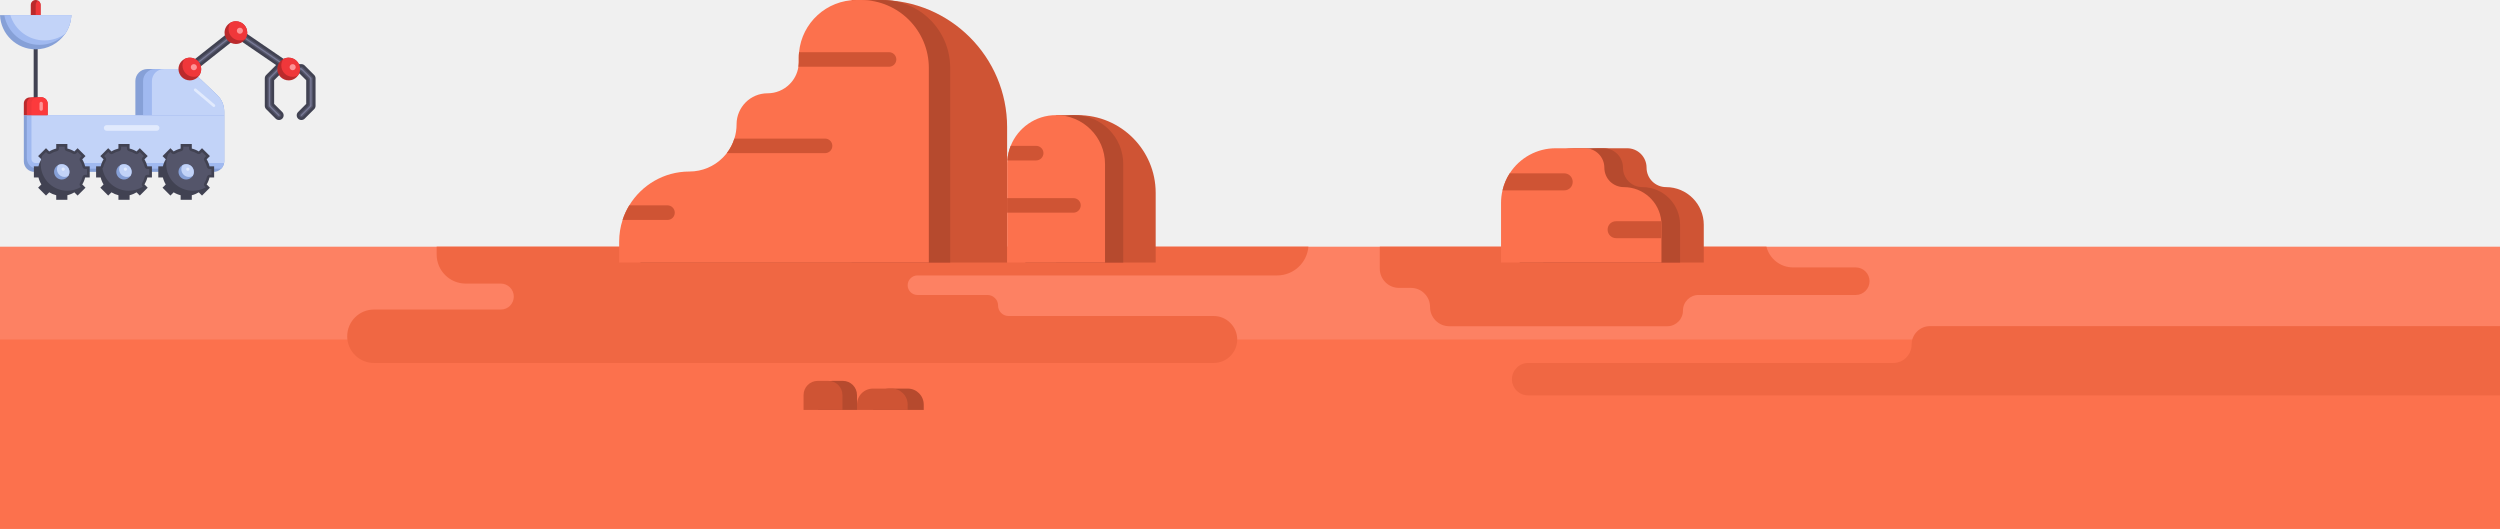
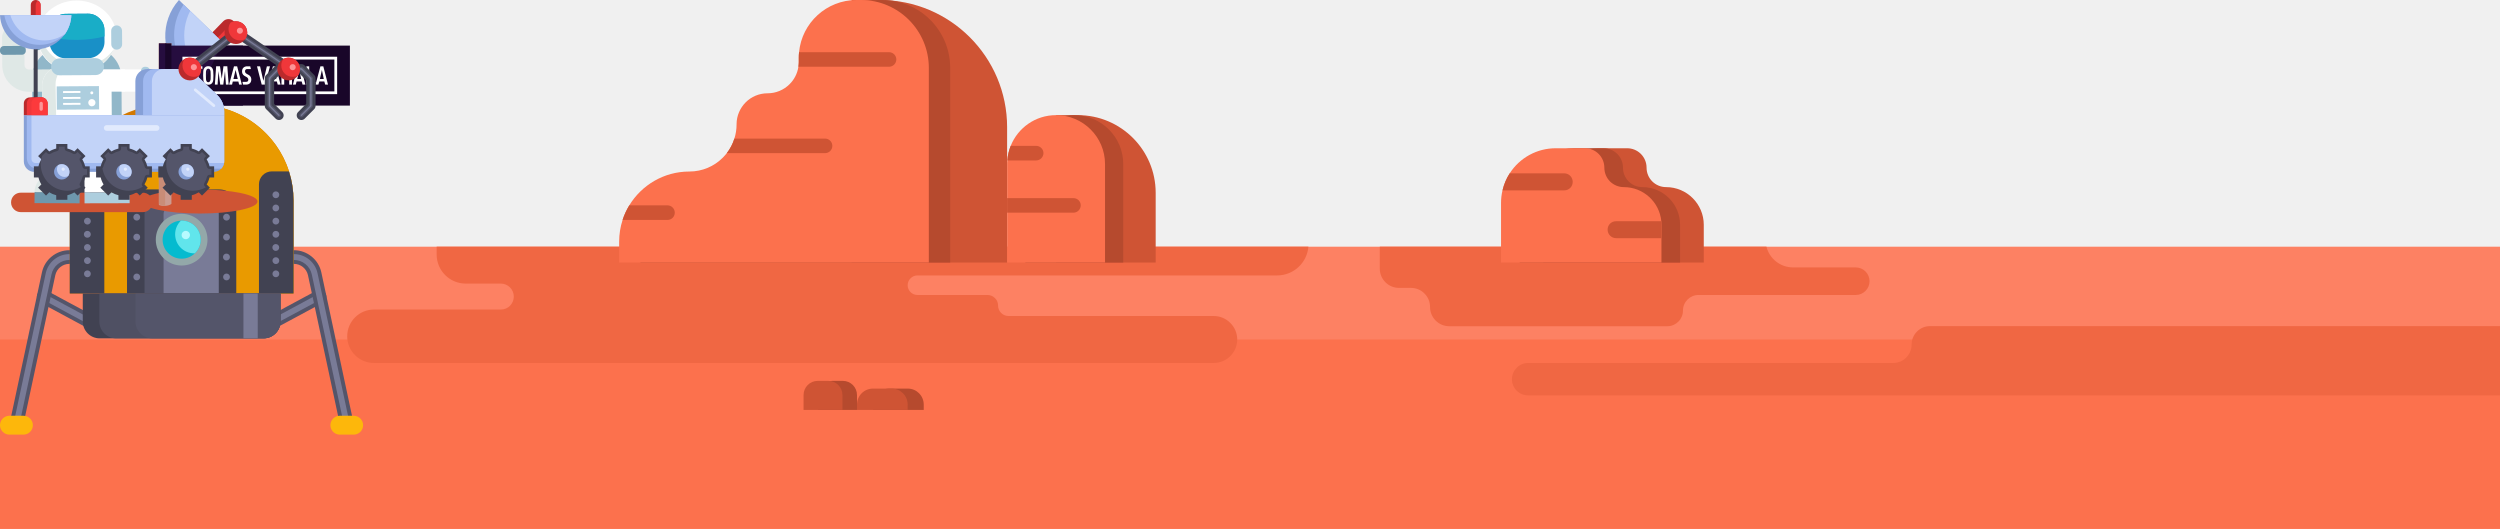
<svg xmlns="http://www.w3.org/2000/svg" width="1920" height="406.181">
  <g class="neco">
    <path fill="#FD8163" d="M0 189.461h1920v216.72H0z" />
    <path fill="#FC714D" d="M0 260.733h1920V406.18H0z" />
    <path fill="#B64A2E" d="M697.206 298.437h-14.398c-6.724 0-12.291 5.481-12.291 12.291v4.076h38.91v-4.076c0-6.81-5.482-12.291-12.221-12.291zM647.297 292.505h-8.093c-6.008 0-10.875 4.868-10.875 10.875v11.424h29.843V303.38c0-6.007-4.866-10.875-10.875-10.875z" />
    <path fill="#CF5434" d="M684.792 298.437h-14.328a12.265 12.265 0 0 0-12.292 12.291v4.076h38.911v-4.076c0-6.81-5.482-12.291-12.291-12.291zM636.105 292.505h-8.092c-6.008 0-10.876 4.868-10.876 10.875v11.424h29.844V303.38c0-6.007-4.869-10.875-10.876-10.875z" />
    <g fill="#F06743">
      <path d="M1004.857 189.461c-1.049 12.36-11.396 22.074-24.022 22.074H704.543c-2.038 0-3.86.846-5.244 2.217-1.372 1.37-2.216 3.192-2.216 5.328 0 4.094 3.369 7.463 7.46 7.463h53.907c2.16 0 4.188.897 5.636 2.347 1.547 1.449 2.434 3.476 2.434 5.731a8.01 8.01 0 0 0 8.063 8.064H932.05c5.036 0 9.573 2.012 12.806 5.328 3.317 3.232 5.33 7.771 5.33 12.72 0 9.984-8.15 18.035-18.136 18.035H287.185a20.48 20.48 0 0 1-14.52-6.011c-3.719-3.717-6.011-8.857-6.011-14.464 0-11.369 9.178-20.56 20.53-20.56h97.441c2.78 0 5.295-1.114 7.073-2.898 1.771-1.855 2.898-4.279 2.898-7.073 0-5.487-4.473-9.972-9.972-9.972h-26.973c-12.319 0-22.305-10-22.305-22.304v-6.026h669.511zM1920 250.464h-437.782c-7.789 0-14.115 6.406-14.115 14.197 0 7.789-6.324 14.112-14.198 14.112h-280.333c-6.867 0-12.4 5.616-12.4 12.483a12.372 12.372 0 0 0 12.4 12.396H1920v-53.188zM1435.808 215.969a10.43 10.43 0 0 1-3.113 7.461c-1.946 1.945-4.576 3.113-7.474 3.113h-120.712c-6.603 0-11.998 5.311-11.998 11.998 0 3.258-1.293 6.308-3.487 8.438-2.204 2.203-5.168 3.57-8.51 3.57h-167.479c-8.176 0-14.763-6.67-14.763-14.761 0-4.052-1.583-7.742-4.31-10.386-2.628-2.715-6.32-4.295-10.371-4.295h-9.153c-8.103 0-14.763-6.588-14.763-14.765V189.46h296.957c2.295 9.126 10.562 15.919 20.441 15.919h48.147c5.81.001 10.588 4.695 10.588 10.59z" />
    </g>
    <g>
      <path fill="#CF5434" d="M773.464 201.649H654.108V.005h21.688c53.91 0 97.667 43.755 97.667 97.713v103.931zM887.563 201.649h-76.464V88.428h16.744c32.946 0 59.72 26.724 59.72 59.713v53.508z" />
      <path fill="#B64A2E" d="M729.754 52.191v149.458H491.909v-15.944c0-5.832.913-11.475 2.649-16.805 1.313-3.887 3.043-7.717 5.133-11.19 9.462-15.54 26.6-25.978 46.21-25.978 10.011 0 19.011-4.035 25.576-10.603 1.114-1.107 2.176-2.281 3.099-3.519 2.578-3.32 4.577-7.113 5.922-11.191a38.502 38.502 0 0 0 1.594-10.899v-.307c.137-6.497 2.78-12.349 7.035-16.573 4.305-4.351 10.293-6.991 16.881-6.991a23.806 23.806 0 0 0 16.884-7.005c3.513-3.546 5.984-8.175 6.692-13.382.203-1.154.27-2.321.27-3.5v-3.316c0-1.503.13-2.954.229-4.375C632.312 17.593 651.246 0 674.343 0h3.273c28.828 0 52.138 23.35 52.138 52.191zM862.657 126.008v75.642h-75.193v-75.642a48 48 0 0 1 .081-2.785c.279-3.934 1.249-7.676 2.589-11.207 5.599-13.836 19.098-23.592 34.877-23.592 20.804-.001 37.646 16.844 37.646 37.584z" />
      <path fill="#FC714D" d="M713.347 52.191v149.458H475.506v-15.944c0-5.832.913-11.475 2.643-16.805 1.232-3.887 3.044-7.717 5.14-11.19 9.462-15.54 26.6-25.978 46.124-25.978 10.011 0 19.098-4.035 25.659-10.603 1.117-1.107 2.093-2.281 3.102-3.519a35.218 35.218 0 0 0 5.836-11.191c1.103-3.437 1.679-7.114 1.679-10.899v-.307c.052-6.497 2.778-12.349 6.95-16.573 4.306-4.351 10.293-6.991 16.881-6.991a23.812 23.812 0 0 0 16.884-7.005c3.597-3.546 5.985-8.175 6.779-13.382.118-1.154.269-2.321.269-3.5v-3.316c0-1.503.051-2.954.229-4.375C615.822 17.593 634.764 0 657.854 0h3.356c28.742 0 52.137 23.35 52.137 52.191z" />
      <path fill="#CF5434" d="M688.387 45.667c0 1.556-.702 2.965-1.666 3.973-1.049 1.005-2.456 1.623-3.972 1.623h-69.567c.118-1.154.269-2.321.269-3.5v-3.316c0-1.503.051-2.954.229-4.375h69.07c3.112 0 5.637 2.523 5.637 5.595zM518.233 163.349a5.555 5.555 0 0 1-1.666 3.973c-.964.962-2.372 1.579-3.889 1.579h-34.53c1.232-3.887 3.044-7.717 5.14-11.19h29.391c3.03-.001 5.554 2.521 5.554 5.638zM639.24 112.016c0 1.558-.615 2.967-1.664 3.966-.965 1.013-2.387 1.63-3.975 1.63h-75.429a35.218 35.218 0 0 0 5.836-11.191h69.593c3.103-.001 5.639 2.494 5.639 5.595z" />
      <path fill="#FC714D" d="M848.66 126.008v75.642h-75.193v-75.642c0-.936.025-1.847.166-2.785a36.808 36.808 0 0 1 2.587-11.207c5.515-13.836 19.014-23.592 34.796-23.592 20.8-.001 37.644 16.844 37.644 37.584z" />
      <path fill="#CF5434" d="M801.384 117.611c0 1.547-.702 2.954-1.667 3.974-1.048.989-2.457 1.638-3.972 1.638h-22.112a36.808 36.808 0 0 1 2.587-11.207h19.525c3.114 0 5.639 2.531 5.639 5.595zM830.008 157.71a5.606 5.606 0 0 1-1.666 3.973 5.603 5.603 0 0 1-3.973 1.666h-50.902v-11.195h50.902c3.115-.001 5.639 2.442 5.639 5.556z" />
    </g>
    <g>
      <path fill="#CF5434" d="M1264.562 128.777a14.896 14.896 0 0 0-14.926-14.922h-22.384c-23.197 0-42.032 18.815-42.032 42.031v45.763h123.277v-29.018c0-15.912-12.935-28.924-28.933-28.924-8.265.001-15.002-6.665-15.002-14.93z" />
      <path fill="#B64A2E" d="M1246.449 128.777a14.892 14.892 0 0 0-14.923-14.922h-22.382c-23.198 0-42.031 18.815-42.031 42.031v45.763h123.19v-29.018c0-15.912-12.936-28.924-28.925-28.924a14.9 14.9 0 0 1-14.929-14.93z" />
      <path fill="#FC714D" d="M1275.989 172.632v29.018h-123.19v-45.763c0-3.356.359-6.563 1.127-9.678 1.114-4.755 2.962-9.137 5.528-13.083a41.966 41.966 0 0 1 35.362-19.271h22.397a14.888 14.888 0 0 1 14.922 14.922 15.09 15.09 0 0 0 4.346 10.574c2.753 2.666 6.483 4.356 10.575 4.356 15.071 0 27.418 11.452 28.839 26.189.067.9.094 1.811.094 2.736z" />
      <path fill="#CF5434" d="M1207.844 139.659c0 1.795-.681 3.448-1.862 4.625-1.17 1.168-2.832 1.925-4.607 1.925h-47.448c1.114-4.755 2.962-9.137 5.528-13.083h41.92c3.558 0 6.469 2.967 6.469 6.533zM1275.989 172.632v10.28h-34.793a6.524 6.524 0 0 1-6.551-6.551c0-1.77.682-3.436 1.861-4.603 1.254-1.18 2.819-1.861 4.689-1.861h34.699c.068.899.095 1.81.095 2.735z" />
    </g>
+   </g>
+   <g class="emiter">
+     <svg class="emiter" width="279" height="334">
+       <path fill="#54556A" d="M69.747 252.625a5.22 5.22 0 0 1-2.481-.627L31.082 232.51a5.244 5.244 0 1 1 4.975-9.234l36.184 19.486a5.247 5.247 0 0 1 2.13 7.105 5.249 5.249 0 0 1-4.624 2.758z" />
+       <path fill="#797B97" d="M69.747 249.629c-.37 0-.729-.09-1.062-.27l-36.179-19.488a2.249 2.249 0 0 1 1.072-4.227c.37 0 .725.09 1.058.27l36.183 19.484c.527.287.912.762 1.084 1.338a2.246 2.246 0 0 1-2.156 2.893z" />
+       <path fill="#54556A" d="M209.249 252.625a5.25 5.25 0 0 1-4.625-2.758 5.247 5.247 0 0 1 2.132-7.105l36.184-19.486a5.239 5.239 0 0 1 7.104 2.129 5.247 5.247 0 0 1-2.13 7.105l-36.184 19.488a5.206 5.206 0 0 1-2.481.627z" />
+       <path fill="#797B97" d="M209.249 249.629c-.83 0-1.593-.453-1.985-1.186a2.254 2.254 0 0 1 .912-3.045l36.184-19.484a2.247 2.247 0 0 1 3.046.915 2.251 2.251 0 0 1-.912 3.043L210.31 249.36a2.21 2.21 0 0 1-1.061.269z" />
+       <path fill="#54556A" d="M12.625 331.051a5.248 5.248 0 0 1-5.136-6.344l24.724-115.541c2.108-9.855 10.951-17.002 21.027-17.002h6.335c2.897 0 5.244 2.346 5.244 5.242s-2.347 5.246-5.244 5.246H53.24c-5.162 0-9.691 3.664-10.771 8.709L17.75 326.902a5.25 5.25 0 0 1-5.125 4.149z" />
+       <path fill="#797B97" d="M12.614 328.053c-.153 0-.307-.016-.459-.051a2.218 2.218 0 0 1-1.42-.977 2.229 2.229 0 0 1-.314-1.693l24.724-115.539c1.816-8.479 9.426-14.633 18.097-14.633h6.335a2.25 2.25 0 0 1 2.247 2.246 2.25 2.25 0 0 1-2.247 2.248h-6.335c-6.567 0-12.327 4.66-13.702 11.08L14.82 326.275a2.26 2.26 0 0 1-2.194 1.777h-.012z" />
+       <path fill="#FDB70B" d="M17.997 333.797H7.244c-4 0-7.244-3.244-7.244-7.242a7.245 7.245 0 0 1 7.244-7.246h10.753a7.244 7.244 0 0 1 0 14.488z" />
+       <path fill="#54556A" d="M266.37 331.051a5.25 5.25 0 0 1-5.125-4.148l-24.72-115.541c-1.08-5.045-5.61-8.709-10.771-8.709h-6.332c-2.896 0-5.247-2.35-5.247-5.246s2.351-5.242 5.247-5.242h6.332c10.076 0 18.919 7.146 21.027 17.002l24.724 115.541a5.249 5.249 0 0 1-5.135 6.343z" />
+       <path fill="#797B97" d="M266.37 328.053a2.25 2.25 0 0 1-2.19-1.777l-24.724-115.541c-1.372-6.42-7.136-11.08-13.702-11.08h-6.332a2.25 2.25 0 0 1-2.25-2.248 2.25 2.25 0 0 1 2.25-2.246h6.332c8.671 0 16.284 6.154 18.097 14.633l24.725 115.539c.123.59.011 1.191-.311 1.693a2.233 2.233 0 0 1-1.895 1.027z" />
+       <path fill="#FDB70B" d="M260.999 333.797h10.753a7.245 7.245 0 0 0 0-14.488h-10.753a7.244 7.244 0 0 0 0 14.488z" />
+       <path fill="#D27800" d="M225.421 153.973v71.424H53.582v-71.424a73.412 73.412 0 0 1 3.461-22.357c9.471-29.625 37.207-51.071 69.967-51.071h24.982c32.756 0 60.498 21.446 69.954 51.071a73.114 73.114 0 0 1 3.475 22.357z" />
+       <path fill="#E99A00" d="M225.421 153.973v71.424H76.807v-71.424a73.384 73.384 0 0 1 3.465-22.357c9.467-29.625 37.207-51.071 69.967-51.071h1.753c1.664 0 3.297.06 4.93.165 30.584 2.026 56.046 22.781 65.023 50.906a73.084 73.084 0 0 1 3.476 22.357z" />
+       <path fill="#414252" d="M110.527 145.477h57.943c7.173 0 12.988 5.814 12.988 12.988V225.4h-83.92v-66.936c.001-7.173 5.813-12.987 12.989-12.987z" />
+       <path fill="#797B97" d="M105.029 210.094a2.621 2.621 0 1 1 .005 5.243 2.621 2.621 0 0 1-.005-5.243zM105.029 194.785a2.621 2.621 0 1 1 0 5.244 2.622 2.622 0 0 1 0-5.244zM105.029 179.479a2.622 2.622 0 1 1 .004 5.244 2.622 2.622 0 0 1-.004-5.244zM105.029 164.169a2.622 2.622 0 1 1 .003 5.245 2.622 2.622 0 0 1-.003-5.245z" />
+       <circle cx="124.19" cy="152.971" r="2.622" fill="#797B97" />
+       <circle cx="107.653" cy="152.971" r="2.624" fill="#797B97" />
+       <circle cx="139.499" cy="152.971" r="2.622" fill="#797B97" />
+       <circle cx="154.806" cy="152.971" r="2.624" fill="#797B97" />
+       <circle cx="170.592" cy="152.971" r="2.622" fill="#797B97" />
+       <path fill="#797B97" d="M173.965 169.414a2.622 2.622 0 1 1 0-5.245 2.625 2.625 0 0 1 2.624 2.624 2.625 2.625 0 0 1-2.624 2.621zM173.965 184.721a2.621 2.621 0 1 1 0-5.242 2.624 2.624 0 0 1 2.624 2.619 2.624 2.624 0 0 1-2.624 2.623zM173.965 200.029a2.623 2.623 0 1 1 0-5.244c1.446 0 2.624 1.172 2.624 2.621s-1.178 2.623-2.624 2.623zM173.965 215.336a2.62 2.62 0 1 1 0-5.242 2.624 2.624 0 0 1 2.624 2.623 2.623 2.623 0 0 1-2.624 2.619z" />
+       <path fill="#54556A" d="M167.966 164.21v61.187h-56.945V164.21a4.815 4.815 0 0 1 4.811-4.81h47.34c2.649 0 4.794 2.157 4.794 4.81z" />
+       <path fill="#797B97" d="M167.966 164.21v61.187h-42.335V164.21a4.814 4.814 0 0 1 4.81-4.81h32.73c2.65 0 4.795 2.157 4.795 4.81z" />
+       <path fill="#93A8A9" d="M159.355 184.066c0 10.965-8.892 19.855-19.858 19.855-10.966 0-19.855-8.891-19.855-19.855 0-10.969 8.89-19.856 19.855-19.856 10.966 0 19.858 8.888 19.858 19.856z" />
+       <path fill="#05BBCF" d="M154.104 184.066a14.5 14.5 0 0 1-4.437 10.475 14.538 14.538 0 0 1-10.175 4.137c-8.06 0-14.608-6.551-14.608-14.611 0-7.883 6.264-14.313 14.068-14.598.183-.016.362-.016.54-.016 8.078 0 14.612 6.549 14.612 14.613z" />
+       <path fill="#61E5EC" d="M154.104 184.066a14.5 14.5 0 0 1-4.437 10.475c-.179.016-.374.016-.553.016-8.062 0-14.61-6.549-14.61-14.611 0-4.107 1.708-7.838 4.448-10.477.183-.016.362-.016.54-.016 8.078 0 14.612 6.549 14.612 14.613z" />
+       <g fill="#414252">
+         <path d="M225.421 153.973v71.424H198.88v-83.844c0-5.486 4.437-9.938 9.92-9.938h13.146a73.125 73.125 0 0 1 3.475 22.358zM80.119 141.553v83.844H53.582v-71.424a73.412 73.412 0 0 1 3.461-22.357h13.141c5.487-.001 9.935 4.45 9.935 9.937z" />
+       </g>
+       <g>
+         <path fill="#797B97" d="M211.865 152.22a2.621 2.621 0 1 1 2.623-2.62 2.62 2.62 0 0 1-2.623 2.62zM211.865 162.338a2.624 2.624 0 0 1 0-5.248 2.625 2.625 0 0 1 0 5.248zM211.865 172.451a2.621 2.621 0 1 1 2.623-2.621 2.621 2.621 0 0 1-2.623 2.621zM211.865 182.564a2.62 2.62 0 0 1 0-5.242 2.62 2.62 0 1 1 0 5.242zM211.865 192.684a2.622 2.622 0 1 1 .003-5.243 2.622 2.622 0 0 1-.003 5.243zM211.865 202.797a2.623 2.623 0 1 1 2.623-2.621 2.621 2.621 0 0 1-2.623 2.621zM211.865 212.914a2.623 2.623 0 0 1-2.62-2.623 2.623 2.623 0 0 1 2.62-2.625 2.624 2.624 0 0 1 0 5.248z" />
+         <g>
+           <circle cx="67.13" cy="149.598" r="2.622" fill="#797B97" />
+           <path fill="#797B97" d="M67.13 162.338a2.623 2.623 0 1 1-.002-5.246 2.623 2.623 0 0 1 .002 5.246z" />
+           <circle cx="67.13" cy="169.829" r="2.622" fill="#797B97" />
+           <path fill="#797B97" d="M67.13 182.564a2.622 2.622 0 1 1 0-5.242 2.624 2.624 0 0 1 2.624 2.623 2.623 2.623 0 0 1-2.624 2.619zM67.13 192.684a2.623 2.623 0 1 1-.002-5.246 2.623 2.623 0 0 1 .002 5.246z" />
+           <circle cx="67.13" cy="200.175" r="2.622" fill="#797B97" />
+           <circle cx="67.13" cy="210.29" r="2.624" fill="#797B97" />
+         </g>
+       </g>
+       <g>
+         <path fill="#414252" d="M152.231 80.544c0 1.604-.301 3.132-.841 4.543-1.828 4.795-6.458 8.197-11.898 8.197-7.029 0-12.736-5.709-12.736-12.74 0-4.496 2.321-8.436 5.842-10.712a12.69 12.69 0 0 1 6.894-2.024c7.043.001 12.739 5.71 12.739 12.736z" />
+         <path fill="#797B97" d="M152.231 80.544c0 1.604-.301 3.132-.841 4.543a12.692 12.692 0 0 1-6.892 2.021c-7.027 0-12.739-5.692-12.739-12.736 0-1.605.301-3.134.839-4.54a12.69 12.69 0 0 1 6.894-2.024c7.043.001 12.739 5.71 12.739 12.736z" />
+       </g>
+       <g>
+         <path fill="#414252" d="M146.057 63.922c0 .577-.108 1.126-.303 1.631a4.572 4.572 0 0 1-8.847-1.632 4.568 4.568 0 0 1 4.575-4.575 4.577 4.577 0 0 1 4.575 4.576z" />
+         <path fill="#797B97" d="M146.057 63.922c0 .577-.108 1.126-.303 1.631a4.565 4.565 0 0 1-2.474.725 4.57 4.57 0 0 1-4.575-4.575c0-.576.105-1.125.299-1.63a4.577 4.577 0 0 1 7.053 3.849z" />
+       </g>
+       <path fill="#414252" d="M215.427 225.396v21.488c0 7.162-5.815 12.977-12.996 12.977H76.553c-7.161 0-12.977-5.814-12.977-12.977v-21.488h151.851z" />
+       <path fill="#4F5063" d="M215.427 225.396v21.488c0 7.162-5.815 12.977-12.996 12.977H89.291c-7.161 0-12.977-5.814-12.977-12.977v-21.488h139.113z" />
+       <path fill="#54556A" d="M215.427 225.396v21.488c0 7.162-5.815 12.977-12.996 12.977h-85.385c-7.18 0-12.995-5.814-12.995-12.977v-21.488h111.376z" />
+       <path fill="#797B97" d="M186.953 225.396h10.986v34.465h-10.986z" />
+       <circle cx="142.681" cy="180.51" r="3.189" fill="#B7FAFF" />
+       <g class="emiter--parabola">
+         <path fill="#BA2A2C" d="M179.563 24.32l-16.232 16.707-8.167-7.931 16.232-16.707c2.197-2.261 5.801-2.313 8.051-.127l.011.011a5.74 5.74 0 0 1 1.507 2.526 5.695 5.695 0 0 1-1.402 5.521z" />
+         <path fill="#F0373A" d="M179.563 24.32l-16.232 16.707-4.078-3.958 16.232-16.707a5.702 5.702 0 0 1 5.479-1.563 5.692 5.692 0 0 1-1.401 5.521z" />
+         <path fill="#86A0D7" d="M196.925 57.8a41.234 41.234 0 0 1-21.304 10.695c-12.663 2.224-26.205-1.469-36.129-11.11C123.485 41.833 122.704 16.498 137.434 0l59.491 57.8z" />
+         <path fill="#A0B9F0" d="M196.925 57.8a41.234 41.234 0 0 1-21.304 10.695c-10.563.11-21.163-3.801-29.329-11.736-14.726-14.304-16.565-36.901-5.27-53.277L196.925 57.8z" />
+         <path fill="#C2D3F8" d="M196.925 57.8a41.234 41.234 0 0 1-20.385 10.527 41.247 41.247 0 0 1-22.478-11.228c-13.41-13.031-16.135-32.913-8.006-48.723L196.925 57.8z" />
+       </g>
+     </svg>
+   </g>
+   <g class="astroman">
+     <svg class="astroman" width="269" height="164">
+       <path fill="#CF5434" d="M109.676 162.925H15.973a7.48 7.48 0 0 1-7.482-7.481 7.48 7.48 0 0 1 7.482-7.482h93.703c4.131 0 7.48 3.35 7.48 7.482a7.481 7.481 0 0 1-7.48 7.481z" />
+       <path fill="#FFF" d="M71.107 70.323l62.269.17a8.55 8.55 0 0 0 8.611-8.494 8.549 8.549 0 0 0-8.489-8.609l-62.272-.173-.119 17.106z" />
+       <path fill="#91B7C9" d="M72.524 120.69l-26.266.185c-11.695.082-21.243-9.334-21.323-21.028l-.279-39.686c-.088-12.975 10.449-23.665 23.423-23.755l21.44-.15c12.975-.091 23.666 10.452 23.757 23.424l.275 39.688c.082 11.694-9.331 21.24-21.027 21.322z" />
+       <path fill="#DFE8E6" d="M26.544 147.525l34.635.144.063-13.76-20.882-.088c-7.596-.032-13.783 6.103-13.816 13.704z" />
+       <path fill="#6E98AD" d="M26.54 147.528l34.635.149-.036 8.47-34.636-.15z" />
+       <path fill="#DFE8E6" d="M40.365 97.271l-.151 36.55 21.028.088.079-19.192c.021-4.481 2.417-8.262 5.875-10.36-2.321-2.354 3.56-4.71 1.063-7.001l-27.894-.085z" />
+       <path fill="#FFF" d="M85.818 97.31l-19.966.048-.079-.287c-1.529 3.022-3.163 5.92-4.801 8.79a12.075 12.075 0 0 1 3.858 8.853l.044 19.197 21.03-.054-.086-36.547zM99.548 147.586l-34.637.083-.032-13.758 20.877-.053c7.599-.018 13.774 6.13 13.792 13.728z" />
+       <path fill="#ADCEDE" d="M99.563 156.062l-34.637.083-.02-8.475 34.636-.083z" />
+       <path fill="#DFE8E6" d="M22.389 70.5l24.253-.172c4.724-.034 8.526-3.89 8.491-8.611a8.55 8.55 0 0 0-8.608-8.493l-24.255.169a3.419 3.419 0 0 1-3.438-3.39l-.148-21.374a8.552 8.552 0 0 0-17.103.121l.148 21.372c.079 11.315 9.347 20.456 20.66 20.378z" />
+       <path fill="#FFF" d="M81.625 25.012l.705-3.223-2.294-2.372 3.224.708 2.37-2.293-.706 3.22 2.297 2.37-3.226-.703z" />
+       <ellipse cx="59.119" cy="27.667" fill="#FFF" rx="30.467" ry="27.665" transform="translate(-.191 .413)" />
+       <path fill="#DFE8E6" d="M87.45 37.81c-5.366 7.699-14.791 12.846-25.563 12.923-16.827.116-30.551-12.175-30.658-27.454a25.31 25.31 0 0 1 2.136-10.355c-3.016 4.329-4.754 9.458-4.712 14.956.104 15.279 13.831 27.568 30.658 27.452 12.8-.092 23.698-7.336 28.139-17.522z" />
+       <path fill="#1990C7" d="M80.205 22.965l.064 9.107c.048 6.894-5.557 12.578-12.452 12.626l-17.162.121c-6.901.048-12.585-5.559-12.633-12.449l-.065-9.112c-.046-6.891 5.557-12.574 12.46-12.624l17.164-.119c6.893-.047 12.575 5.557 12.624 12.45z" />
+       <path fill="#19ADC7" d="M80.205 22.965l.035 4.985c-6.198 1.67-13.408 2.644-21.105 2.695-7.698.055-14.921-.817-21.143-2.399l-.034-4.988c-.046-6.891 5.557-12.574 12.46-12.624l17.164-.119c6.892-.047 12.574 5.557 12.623 12.45z" />
+       <path fill="#6E98AD" d="M28.726 38.558a4.185 4.185 0 0 1-4.2-4.143l-.071-10.277a4.18 4.18 0 0 1 4.14-4.198 4.185 4.185 0 0 1 4.202 4.14l.07 10.277a4.186 4.186 0 0 1-4.141 4.201z" />
+       <path fill="#ADCEDE" d="M89.659 38.13a4.183 4.183 0 0 1-4.2-4.141l-.074-10.275a4.186 4.186 0 0 1 4.145-4.2 4.181 4.181 0 0 1 4.2 4.143l.07 10.275a4.183 4.183 0 0 1-4.141 4.198z" />
+       <path fill="#FFF" d="M85.904 97.583l-53.344.373-.227-31.868c-.06-8.443 6.8-15.397 15.242-15.455l22.649-.161c8.442-.059 15.398 6.8 15.458 15.241l.222 31.87z" />
+       <path fill="#DFE8E6" d="M43.408 104.047l-.748-39.293c-.045-6.291 3.76-11.752 9.191-14.152l-4.276.03c-8.442.058-15.302 7.011-15.242 15.455l.227 31.868 10.848 6.092z" />
+       <path fill="#ADCEDE" d="M73.437 57.654l-27.648.19c-3.573.026-6.517-2.876-6.543-6.449-.025-3.574 2.878-6.519 6.45-6.544l27.649-.193c3.574-.024 6.518 2.88 6.543 6.452.025 3.575-2.876 6.517-6.451 6.544z" />
+       <path fill="#6E98AD" d="M16.943 42.027l-14.035.098a2.883 2.883 0 0 1-2.902-2.862L0 38.251a2.878 2.878 0 0 1 2.859-2.901l14.037-.1a2.882 2.882 0 0 1 2.9 2.861l.008 1.015a2.883 2.883 0 0 1-2.861 2.901zM62.106 115.921l-22.912 1.882a2.457 2.457 0 0 1-2.65-2.249 2.456 2.456 0 0 1 2.246-2.649l22.912-1.885a2.46 2.46 0 0 1 2.65 2.252 2.456 2.456 0 0 1-2.246 2.649z" />
+       <path fill="#ADCEDE" d="M65.076 116.7l22.904 1.924a2.458 2.458 0 0 0 2.658-2.243 2.461 2.461 0 0 0-2.242-2.655l-22.909-1.924a2.456 2.456 0 0 0-2.654 2.242 2.454 2.454 0 0 0 2.243 2.656zM43.53 66.344l32.458-.227.126 17.908-32.458.227z" />
+       <path fill="#FFF" d="M73.336 78.846a2.783 2.783 0 0 1-2.76 2.799 2.78 2.78 0 1 1 2.76-2.799z" />
+       <circle cx="70.504" cy="71.303" r="1.14" fill="#FFF" />
+       <path fill="#FFF" d="M48.403 69.968l13.336-.093.01 1.488-13.335.093zM48.436 74.517l13.338-.093.01 1.488-13.337.093zM48.466 79.073l13.336-.095.01 1.488-13.336.095z" />
+       <path fill="#ADCEDE" d="M108.329 54.178l-.099 14.036a2.88 2.88 0 0 0 2.864 2.901l1.012.008a2.88 2.88 0 0 0 2.9-2.861l.097-14.035a2.875 2.875 0 0 0-2.857-2.9l-1.015-.008a2.882 2.882 0 0 0-2.902 2.859z" />
+       <g>
+         <g fill-rule="evenodd" clip-rule="evenodd">
+           <path fill="#CF5434" d="M153.404 164c24.432 0 44.36-4.156 44.36-9.249 0-5.098-19.928-9.249-44.36-9.249-24.431 0-44.362 4.151-44.362 9.249 0 5.093 19.931 9.249 44.362 9.249z" />
+           <path fill="#CC9A8F" d="M122.016 33.258h9.659V156.531l-.042.039-.006.008-.053.045-.014.012-.038.03-.04.032-.015.011-.056.04-.119.087-.059.037v.006l-.063.039-.029.017-.031.02-.058.039h-.003l-.071.037-.022.019-.045.02-.053.03-.014.008-.071.04-.014.007-.056.03-.045.022-.029.013-.07.034-.012.005-.067.029-.037.024-.037.013-.073.032h-.008l-.077.034-.031.01-.048.024-.063.027-.018.002-.082.035-.022.007-.058.023-.061.022-.026.008-.085.029-.011.003-.074.026-.049.016-.037.009-.088.028h-.005l-.088.029-.037.009-.052.015-.078.022-.014.006-.09.019-.029.012-.067.015-.066.017-.027.006-.096.024h-.014l-.082.02-.06.015-.037.008-.096.016-.004.005-.096.016-.048.009-.053.011-.092.017h-.007l-.101.014-.037.01-.066.007-.082.013h-.019l-.102.017-.027.006-.082.006-.066.009-.037.006-.108.013h-.008l-.095.012-.056.005-.053.001-.099.013h-.008l-.107.008-.044.003-.064.005-.093.007h-.018l-.108.009h-.029l-.164.006-.029.002h-.129l-.097.005h-.515l-.034-.005H125.67l-.049-.002h-.025l-.072-.006h-.07l-.07-.003-.074-.006h-.007l-.064-.004-.071-.003-.024-.005-.045-.003-.068-.005-.044-.003h-.026l-.07-.013-.056-.001h-.015l-.067-.009-.066-.008h-.007l-.064-.005-.066-.008-.071-.009-.062-.008-.037-.004-.034-.006-.067-.011-.049-.006-.013-.002-.068-.011-.062-.007-.005-.003-.066-.013-.063-.008h-.012l-.054-.01-.064-.013-.026-.005-.04-.009-.064-.014-.04-.002-.023-.008-.064-.013-.063-.014-.06-.01-.063-.013-.063-.018-.059-.012-.019-.006-.043-.011-.06-.015-.03-.006-.03-.012-.059-.012-.06-.014-.059-.021-.057-.015-.062-.016-.055-.019-.056-.016-.059-.017-.222-.072-.049-.017-.005-.005-.054-.017-.055-.023-.052-.02-.053-.017-.053-.022-.05-.02v-2.504z" />
+           <path fill="#C98C77" d="M126.848 33.258h-4.832V156.531l.045.039v.006l.045.037.027.022.02.017.048.037.008.008.042.032.053.038.05.039.053.032.052.04h.001l.057.034.031.022.025.014.056.035.012.01.048.027.045.029.016.003.059.036.026.011.037.021.06.034h.004l.065.035.034.017.029.013.067.034.013.005.052.024.054.029.016.001.066.036.029.008.041.015.072.029.074.031.042.02.029.01.074.027.016.007.059.023.059.022.019.001.074.028.029.011.045.014.077.028h.005l.077.024.048.013.029.011.083.021.014.006.067.021.066.016.016.006.082.019.033.012.052.01.085.022.085.02.048.01.037.007.085.022.019.006.07.013.072.016h.013l.093.016.034.009.056.011.089.017.088.014.055.01.037.005.093.013.019.002.07.009.074.014h.024l.091.012.093.011.097.011.097.012.092.006.096.013h.023l.074.008.077.003.023.005.096.003.041.004h.059v-3.16z" />
+           <path fill="#260D3F" d="M122.016 33.258h4.832c1.549 0 3.218 2.739 4.827 1.751h54.967l-7.26 23.057 7.26 23.052h-54.967c-1.49.729-3.218 1.226-4.827 1.226-1.611 0-3.456-.615-4.832-1.226v-47.86z" />
+           <path fill="#190629" d="M126.848 33.258h4.827v47.86c-1.49.729-3.218 1.226-4.827 1.226V33.258zM169.784 35.009h98.945v46.109H148.125z" />
+         </g>
+         <path fill="#FFF" d="M150.216 64.984h2.127V52.867h3.089v-1.949h-8.223v1.949h3.007v12.117zM256.79 43.592H140.103v28.725H258.921V43.592h-2.131zm0 26.612H142.232V45.705H256.79v24.499zm-89.022-15.62l1.364 10.399h2.369l1.289-10.399.731 10.399h2.094l-1.034-14.066h-2.947l-1.335 9.558-1.345-9.558h-2.965l-.973 14.066h2.099l.653-10.399zm10.999 8.058h4.322l.549 2.342h2.098l-3.618-14.066h-2.416l-3.756 14.066h2.279l.542-2.342zm2.163-8.947l1.65 6.975h-3.292l1.642-6.975zm27.116 11.289l.704-2.442h3.853l.689 2.442h2.164l-3.617-14.066h-2.217l-3.755 14.066h2.179zm2.707-11.289l1.448 6.975h-2.988l1.54-6.975zm17.075 8.847h3.848l.689 2.442h2.166l-3.619-14.066h-2.213l-3.756 14.066h2.181l.704-2.442zm1.998-8.847l1.45 6.975h-2.988l1.538-6.975zm15.387 8.847h3.852l.685 2.442h2.166l-3.619-14.066h-2.212l-3.754 14.066h2.175l.707-2.442zm1.997-8.847l1.45 6.975h-2.988l1.538-6.975zm-28.922 5.404h3.818v5.885h2.127V50.918h-2.127v6.25h-3.818v-6.25h-2.127v14.066h2.127v-5.885zm23.93 3.94h-4.757V50.918h-2.127v14.066h6.38l.504-1.945zm-38.613 1.945l3.755-14.066h-2.384l-2.706 11.191-2.535-11.191h-2.365l3.614 14.066h2.621zm-43.637.113c3.411 0 3.768-3.168 3.842-3.736.073-.56.11-2.705.114-3.387V57.939h-.004c0-.702-.056-2.261-.16-3.384-.048-.52-.396-3.736-3.806-3.736s-3.766 3.165-3.84 3.736c-.074.558-.115 2.703-.115 3.384v.035c.004.705.06 2.264.163 3.387.047.518.393 3.736 3.806 3.736zm-1.794-9.918c.03-.37.241-2.42 1.787-2.42 1.542 0 1.724 1.958 1.753 2.42.053.843.078 1.965.082 2.744-.004.746-.019 2.474-.048 2.812-.03.372-.245 2.42-1.787 2.42-1.545 0-1.726-1.955-1.752-2.42a53.48 53.48 0 0 1-.082-2.747c.003-.748.018-2.471.047-2.809zm27.72-.087v.015c.085 2.074 1.331 2.962 2.762 3.67 1.204.601 2.061 1.25 2.061 2.429 0 1.2-.737 1.672-1.712 1.672h-2.81l.503 2.106h2.344c2.146 0 3.955-1.243 3.955-3.913 0-.183-.011-.41-.029-.577-.189-1.859-1.383-2.693-2.735-3.368-1.209-.597-2.065-1.197-2.065-2.376 0-1.199.742-1.721 1.712-1.721h2.814l-.508-2.11h-2.343c-2.128 0-3.927 1.231-3.951 3.859l-.005.045v.011c0 .021.005.037.005.056-.001.048-.001.152.002.202z" />
+       </g>
+       <path fill="#FFF" d="M79.4 53.226h16.552v17.165H79.4z" />
+     </svg>
  </g>
  <g class="footer--car">
    <g class="footer--car-holder">
      <svg class="footer--car" width="243" height="154">
        <path fill="#86A0D7" d="M172.186 88.406v35.519c0 .431-.029.842-.092 1.252a8.163 8.163 0 0 1-2.186 4.37 8.035 8.035 0 0 1-5.797 2.464H26.367c-4.451 0-8.073-3.623-8.073-8.086V88.406h153.892z" />
        <path fill="#A0B9F0" d="M172.186 88.406v35.519c0 .431-.029.842-.092 1.252a8.163 8.163 0 0 1-2.186 4.37H28.679c-4.456 0-8.075-3.622-8.075-8.086V88.406h151.582z" />
        <path fill="#C2D3F8" d="M172.186 88.406v35.519c0 .431-.029.842-.092 1.252H27.262a3.096 3.096 0 0 1-3.098-3.099V88.406h148.022z" />
        <g class="wheel wheel--1">
          <path class="wheell--1-a" fill="#414252" d="M116.683 136.292v-8.568h-3.522a18.437 18.437 0 0 0-2.219-5.356l2.492-2.493-6.061-6.06-2.493 2.493a18.365 18.365 0 0 0-5.353-2.217v-3.523h-8.572v3.523a18.406 18.406 0 0 0-5.358 2.217l-2.49-2.493-6.059 6.06 2.491 2.493a18.362 18.362 0 0 0-2.217 5.356h-3.524v8.568h3.524a18.26 18.26 0 0 0 2.217 5.356l-2.491 2.494 6.059 6.059 2.49-2.49a18.445 18.445 0 0 0 5.358 2.217v3.525h8.572v-3.525a18.392 18.392 0 0 0 5.353-2.217l2.493 2.49 6.061-6.059-2.492-2.494a18.369 18.369 0 0 0 2.219-5.356h3.522z" />
          <path class="wheell--1-b" fill="#414252" d="M114.628 129.771v4.474h-1.465c-.953 0-1.784.647-1.999 1.568a16.1 16.1 0 0 1-1.971 4.76 2.057 2.057 0 0 0 .298 2.524l.233.236.802.813-3.15 3.16-1.046-1.047c-.39-.4-.923-.605-1.446-.605-.371 0-.749.102-1.076.306a16.163 16.163 0 0 1-4.763 1.972 2.042 2.042 0 0 0-1.568 1.99v1.477h-4.475v-1.477c0-.942-.645-1.773-1.568-1.99a16.082 16.082 0 0 1-4.76-1.972 2.06 2.06 0 0 0-1.077-.306c-.526 0-1.056.205-1.446.605l-1.05 1.047-3.148-3.16 1.039-1.049c.667-.663.79-1.712.296-2.524a16.222 16.222 0 0 1-1.971-4.76 2.042 2.042 0 0 0-1.998-1.568h-1.47v-4.474h1.47c.5 0 .982-.186 1.343-.501.319-.267.553-.637.655-1.068a16.23 16.23 0 0 1 1.971-4.759 2.062 2.062 0 0 0-.296-2.526l-1.039-1.046 3.148-3.161 1.05 1.05a2.039 2.039 0 0 0 2.523.297 16.068 16.068 0 0 1 4.76-1.971 2.04 2.04 0 0 0 1.568-1.99v-1.478h4.475v1.478a2.04 2.04 0 0 0 1.568 1.99c1.695.4 3.294 1.064 4.763 1.971a2.04 2.04 0 0 0 2.522-.297l1.046-1.05 3.15 3.161-1.035 1.046a2.061 2.061 0 0 0-.298 2.526 16.191 16.191 0 0 1 1.971 4.759 2.041 2.041 0 0 0 1.999 1.569h1.465z" />
          <path class="wheell--1-c" fill="#54556A" d="M114.628 129.771v4.474h-1.465c-.953 0-1.784.647-1.999 1.568a16.1 16.1 0 0 1-1.971 4.76 2.057 2.057 0 0 0 .298 2.524l.233.236a20.348 20.348 0 0 1-10.896 3.152c-10.187 0-18.629-7.46-20.168-17.216.319-.267.553-.637.655-1.068a16.23 16.23 0 0 1 1.971-4.759 2.062 2.062 0 0 0-.296-2.526l-1.039-1.046 3.148-3.161 1.05 1.05a2.039 2.039 0 0 0 2.523.297 16.068 16.068 0 0 1 4.76-1.971 2.04 2.04 0 0 0 1.568-1.99v-1.478h4.475v1.478a2.04 2.04 0 0 0 1.568 1.99c1.695.4 3.294 1.064 4.763 1.971a2.04 2.04 0 0 0 2.522-.297l1.046-1.05 3.15 3.161-1.035 1.046a2.061 2.061 0 0 0-.298 2.526 16.191 16.191 0 0 1 1.971 4.759 2.041 2.041 0 0 0 1.999 1.569h1.467z" />
        </g>
        <g class="wheel wheel--2">
          <path class="wheell--2-a" fill="#414252" d="M164.457 136.292v-8.568h-3.525a18.32 18.32 0 0 0-2.215-5.356l2.489-2.493-6.058-6.06-2.493 2.493a18.337 18.337 0 0 0-5.356-2.217v-3.523h-8.568v3.523a18.389 18.389 0 0 0-5.357 2.217l-2.489-2.493-6.062 6.06 2.489 2.493a18.301 18.301 0 0 0-2.214 5.356h-3.528v8.568h3.528a18.2 18.2 0 0 0 2.214 5.356l-2.489 2.494 6.062 6.059 2.489-2.49a18.427 18.427 0 0 0 5.357 2.217v3.525h8.568v-3.525a18.342 18.342 0 0 0 5.356-2.217l2.493 2.49 6.058-6.059-2.489-2.494a18.252 18.252 0 0 0 2.215-5.356h3.525z" />
          <path class="wheell--2-b" fill="#414252" d="M162.407 129.771v4.474h-1.476c-.942 0-1.775.647-1.992 1.568a16.233 16.233 0 0 1-1.971 4.76 2.032 2.032 0 0 0 .301 2.524l.777.783.259.266-3.161 3.16-1.035-1.047a2.006 2.006 0 0 0-.749-.475 1.946 1.946 0 0 0-.709-.131c-.37 0-.739.102-1.068.306a15.985 15.985 0 0 1-4.758 1.972 2.054 2.054 0 0 0-1.581 1.99v1.477h-4.462v-1.477c0-.942-.657-1.773-1.581-1.99a16.156 16.156 0 0 1-4.748-1.972 2.089 2.089 0 0 0-1.079-.306c-.534 0-1.058.205-1.447.605l-1.046 1.047-3.16-3.16 1.048-1.049a2.063 2.063 0 0 0 .299-2.524 15.851 15.851 0 0 1-1.97-4.76 2.059 2.059 0 0 0-2.004-1.568h-1.466v-4.474h1.466c.957 0 1.775-.645 2.004-1.569.152-.645.348-1.281.574-1.906.367-.996.831-1.951 1.396-2.853a2.067 2.067 0 0 0-.299-2.526l-.347-.349-.701-.697 3.16-3.161 1.046 1.05c.39.396.913.604 1.447.604a2.1 2.1 0 0 0 1.079-.307 16.154 16.154 0 0 1 4.748-1.971 2.051 2.051 0 0 0 1.581-1.99v-1.478h4.462v1.478c0 .944.657 1.774 1.581 1.99 1.684.4 3.282 1.064 4.759 1.971.329.203.698.307 1.068.307.534 0 1.058-.208 1.458-.604l1.035-1.05 3.161 3.161-1.036 1.046a2.036 2.036 0 0 0-.301 2.526 16.3 16.3 0 0 1 1.971 4.759 2.044 2.044 0 0 0 1.992 1.569h1.475z" />
          <path class="wheell--2-c" fill="#54556A" d="M162.407 129.771v4.474h-1.476c-.942 0-1.775.647-1.992 1.568a16.233 16.233 0 0 1-1.971 4.76 2.032 2.032 0 0 0 .301 2.524l.777.783a19.319 19.319 0 0 1-4.687 1.904c-.75.207-1.518.373-2.3.482-.973.146-1.97.219-2.984.219-11.205 0-20.305-9.018-20.405-20.19-.012-.072-.012-.145-.012-.216 0-1.908.268-3.756.762-5.512.192-.727.438-1.436.728-2.122l1.731-1.736 1.046 1.05c.39.396.913.604 1.447.604a2.1 2.1 0 0 0 1.079-.307 16.154 16.154 0 0 1 4.748-1.971 2.051 2.051 0 0 0 1.581-1.99v-1.478h4.462v1.478c0 .944.657 1.774 1.581 1.99 1.684.4 3.282 1.064 4.759 1.971.329.203.698.307 1.068.307.534 0 1.058-.208 1.458-.604l1.035-1.05 3.161 3.161-1.036 1.046a2.036 2.036 0 0 0-.301 2.526 16.3 16.3 0 0 1 1.971 4.759 2.044 2.044 0 0 0 1.992 1.569h1.477z" />
        </g>
        <g class="wheel wheel--3">
          <path class="wheell--3-a" fill="#414252" d="M68.908 136.292v-8.568h-3.525a18.378 18.378 0 0 0-2.217-5.356l2.493-2.493-6.063-6.06-2.492 2.493a18.365 18.365 0 0 0-5.353-2.217v-3.523h-8.573v3.523a18.417 18.417 0 0 0-5.356 2.217l-2.488-2.493-6.062 6.06 2.493 2.493a18.285 18.285 0 0 0-2.219 5.356h-3.525v8.568h3.525a18.184 18.184 0 0 0 2.219 5.356l-2.493 2.494 6.062 6.059 2.488-2.49a18.456 18.456 0 0 0 5.356 2.217v3.525h8.573v-3.525a18.392 18.392 0 0 0 5.353-2.217l2.492 2.49 6.063-6.059-2.493-2.494a18.31 18.31 0 0 0 2.217-5.356h3.525z" />
          <path class="wheell--3-b" fill="#414252" d="M66.854 129.771v4.474h-1.47c-.955 0-1.772.647-1.999 1.568a15.86 15.86 0 0 1-1.969 4.76 2.056 2.056 0 0 0 .296 2.524l.481.484.564.564-3.161 3.16-1.045-1.047a1.869 1.869 0 0 0-1.18-.575 1.165 1.165 0 0 0-.268-.03 2.08 2.08 0 0 0-1.076.306c-.063.032-.114.073-.174.105a15.875 15.875 0 0 1-4.578 1.866 2.052 2.052 0 0 0-1.579 1.99v1.477h-4.464v-1.477c0-.942-.655-1.773-1.579-1.99a16.35 16.35 0 0 1-4.76-1.972 2.012 2.012 0 0 0-1.068-.306c-.531 0-1.054.205-1.453.605l-1.039 1.047-3.158-3.16 1.036-1.049a2.033 2.033 0 0 0 .297-2.524 16.438 16.438 0 0 1-1.97-4.76 2.043 2.043 0 0 0-1.989-1.568H28.07v-4.474h1.479c.839 0 1.588-.512 1.885-1.271.044-.093.086-.194.104-.299a16.474 16.474 0 0 1 1.97-4.759 2.036 2.036 0 0 0-.297-2.526l-.976-.983-.061-.063.112-.111 3.046-3.05 1.039 1.05a2.06 2.06 0 0 0 1.453.604c.371 0 .742-.104 1.068-.307a16.347 16.347 0 0 1 4.76-1.971 2.05 2.05 0 0 0 1.579-1.99v-1.478h4.464v1.478a2.05 2.05 0 0 0 1.579 1.99c1.683.4 3.284 1.064 4.752 1.971.338.203.709.307 1.076.307.534 0 1.058-.208 1.447-.604l1.045-1.05 3.161 3.161-1.046 1.046a2.06 2.06 0 0 0-.296 2.526 15.923 15.923 0 0 1 1.969 4.759 2.05 2.05 0 0 0 1.999 1.569h1.473z" />
          <path class="wheell--3-c" fill="#54556A" d="M66.854 129.771v4.474h-1.47c-.955 0-1.772.647-1.999 1.568a15.86 15.86 0 0 1-1.969 4.76 2.056 2.056 0 0 0 .296 2.524l.481.484a20.061 20.061 0 0 1-4.821 2.103c-.502.142-1.006.266-1.518.381a20.69 20.69 0 0 1-4.154.421c-10.457 0-19.075-7.85-20.266-17.985a21.669 21.669 0 0 1-.141-2.421c0-2.144.325-4.208.942-6.146a.99.99 0 0 1 .052-.174l3.046-3.05 1.039 1.05a2.06 2.06 0 0 0 1.453.604c.371 0 .742-.104 1.068-.307a16.347 16.347 0 0 1 4.76-1.971 2.05 2.05 0 0 0 1.579-1.99v-1.478h4.464v1.478a2.05 2.05 0 0 0 1.579 1.99c1.683.4 3.284 1.064 4.752 1.971.338.203.709.307 1.076.307.534 0 1.058-.208 1.447-.604l1.045-1.05 3.161 3.161-1.046 1.046a2.06 2.06 0 0 0-.296 2.526 15.923 15.923 0 0 1 1.969 4.759 2.05 2.05 0 0 0 1.999 1.569h1.472z" />
        </g>
        <path fill="#86A0D7" d="M148.875 131.979a5.857 5.857 0 0 1-.972 3.242 5.888 5.888 0 0 1-4.927 2.656 5.905 5.905 0 0 1-5.899-5.898 5.86 5.86 0 0 1 3.169-5.222 5.756 5.756 0 0 1 2.73-.677 5.891 5.891 0 0 1 5.899 5.899zM101.107 131.979a5.793 5.793 0 0 1-.994 3.253 5.868 5.868 0 0 1-4.905 2.646 5.898 5.898 0 0 1-5.896-5.898 5.864 5.864 0 0 1 3.16-5.222 5.827 5.827 0 0 1 2.736-.677 5.897 5.897 0 0 1 5.899 5.898z" />
        <path fill="#C2D3F8" d="M148.875 131.979a5.857 5.857 0 0 1-.972 3.242 5.76 5.76 0 0 1-2.73.675 5.888 5.888 0 0 1-5.898-5.898c0-1.19.356-2.307.972-3.24a5.756 5.756 0 0 1 2.73-.677 5.89 5.89 0 0 1 5.898 5.898zM101.107 131.979a5.793 5.793 0 0 1-.994 3.253 5.791 5.791 0 0 1-2.719.664 5.898 5.898 0 0 1-5.9-5.898c0-1.19.361-2.307.978-3.24a5.827 5.827 0 0 1 2.736-.677 5.897 5.897 0 0 1 5.899 5.898z" />
        <path fill="#E1EAFD" d="M145.511 129.924a1.248 1.248 0 1 1-2.495-.003 1.248 1.248 0 0 1 2.495.003zM97.55 129.924a1.248 1.248 0 1 1-1.246-1.251c.686 0 1.246.56 1.246 1.251z" />
        <path fill="#86A0D7" d="M53.329 131.979a5.834 5.834 0 0 1-.973 3.242 5.905 5.905 0 0 1-4.926 2.656 5.898 5.898 0 1 1 5.899-5.898z" />
        <path fill="#C2D3F8" d="M53.329 131.979a5.834 5.834 0 0 1-.973 3.242 5.897 5.897 0 0 1-8.638-5.223c0-1.201.37-2.317.993-3.253a5.807 5.807 0 0 1 2.72-.664 5.897 5.897 0 0 1 5.898 5.898z" />
        <path fill="#E1EAFD" d="M49.771 129.924a1.248 1.248 0 1 1-1.248-1.251c.692 0 1.248.56 1.248 1.251z" />
        <path fill="#86A0D7" d="M172.186 85.595v2.812h-68.227V62.245c0-5.1 4.137-9.235 9.233-9.235h25.647c4.467 0 8.755 1.714 11.975 4.791L166.8 73.017a17.376 17.376 0 0 1 5.386 12.578z" />
        <path fill="#A0B9F0" d="M172.186 85.595v2.812h-62.295V62.245c0-5.1 4.133-9.235 9.233-9.235h19.716c4.467 0 8.755 1.714 11.975 4.791L166.8 73.017a17.376 17.376 0 0 1 5.386 12.578z" />
        <path fill="#C2D3F8" d="M172.186 85.595v2.812h-55.503V62.245c0-5.1 4.134-9.235 9.234-9.235h12.923c4.467 0 8.755 1.714 11.975 4.791L166.8 73.017a17.376 17.376 0 0 1 5.386 12.578z" />
        <path class="antena--1" fill="#414252" d="M27.398 79.174c-.849 0-1.539-.787-1.539-1.759V35.274c0-.968.69-1.755 1.539-1.755.85 0 1.54.787 1.54 1.755v42.141c0 .972-.69 1.759-1.54 1.759z" />
        <g class="antena-holder">
          <g class="antena">
            <path fill="#BA2A2C" d="M31.16 3.766v15.391h-7.52V3.766A3.76 3.76 0 0 1 27.393 0h.014a3.766 3.766 0 0 1 3.753 3.766z" />
            <path fill="#F0373A" d="M31.16 3.766v15.391h-3.754V3.766a3.76 3.76 0 0 1 1.877-3.26 3.764 3.764 0 0 1 1.877 3.26z" />
            <path fill="#86A0D7" d="M54.798 11.636a27.266 27.266 0 0 1-4.813 14.373c-.114.162-.237.339-.359.504C44.65 33.394 36.535 37.88 27.393 37.88 12.653 37.88.615 26.235 0 11.636h54.798z" />
            <path fill="#A0B9F0" d="M54.798 11.636a27.266 27.266 0 0 1-4.813 14.373c-.114.162-.237.339-.359.504a27.323 27.323 0 0 1-19.296 7.939c-13.563 0-24.84-9.86-27.024-22.816h51.492z" />
            <path fill="#C2D3F8" d="M54.798 11.636a27.266 27.266 0 0 1-4.813 14.373 27.258 27.258 0 0 1-15.82 5.028c-12.353 0-22.795-8.168-26.223-19.401h46.856z" />
          </g>
        </g>
        <g>
            </g>
        <path fill="#BA2A2C" d="M36.506 79.431v8.976H18.294v-8.976a4.61 4.61 0 0 1 4.616-4.617h8.978a4.611 4.611 0 0 1 4.618 4.617z" />
        <path fill="#F0373A" d="M36.506 79.431v8.976H20.604v-8.976a4.609 4.609 0 0 1 4.613-4.617h6.671a4.611 4.611 0 0 1 4.618 4.617z" />
        <path fill="#FC3A3C" d="M36.506 79.431v8.976H24.164v-8.976a4.61 4.61 0 0 1 4.614-4.617h3.109a4.612 4.612 0 0 1 4.619 4.617z" />
        <path fill="#FD9496" d="M31.624 85.072a1.291 1.291 0 0 1-1.291-1.29v-4.343a1.291 1.291 0 0 1 2.581 0v4.343a1.29 1.29 0 0 1-1.29 1.29z" />
        <g>
          <path fill="#414252" d="M231.457 92.175a3.569 3.569 0 0 1-2.537-1.049 3.592 3.592 0 0 1 0-5.079l6.247-6.251V61.62l-5.198-5.195h-14.237l-5.192 5.195v18.176l6.247 6.251a3.594 3.594 0 0 1 0 5.079 3.597 3.597 0 0 1-5.081 0l-7.299-7.302a3.607 3.607 0 0 1-1.05-2.54V60.132a3.6 3.6 0 0 1 1.05-2.539l7.299-7.299a3.593 3.593 0 0 1 2.539-1.054h17.213c.953 0 1.866.381 2.54 1.054l7.298 7.299a3.582 3.582 0 0 1 1.053 2.539v21.152a3.59 3.59 0 0 1-1.053 2.54l-7.298 7.302a3.58 3.58 0 0 1-2.541 1.049z" />
          <path fill="#54556A" d="M214.244 90.124c-.412 0-.798-.162-1.086-.449l-7.301-7.3a1.547 1.547 0 0 1-.449-1.091V60.132c0-.41.16-.797.449-1.087l7.301-7.3a1.517 1.517 0 0 1 1.086-.451h17.213c.403 0 .801.161 1.09.451l7.298 7.3c.292.29.452.677.452 1.087v21.152c0 .411-.16.797-.452 1.091l-7.298 7.3a1.547 1.547 0 0 1-2.177 0 1.521 1.521 0 0 1-.453-1.088c0-.413.159-.798.453-1.09l6.247-6.251c.386-.382.601-.904.601-1.45V61.62c0-.544-.215-1.064-.601-1.45l-5.197-5.197a2.044 2.044 0 0 0-1.451-.602h-14.237a2.06 2.06 0 0 0-1.45.602l-5.197 5.197c-.383.386-.6.906-.6 1.45v18.176c0 .546.217 1.068.6 1.45l6.251 6.251c.597.6.597 1.576-.004 2.178a1.536 1.536 0 0 1-1.088.449z" />
          <path fill="#797B97" d="M231.457 89.101a.506.506 0 0 1-.363-.153.497.497 0 0 1-.148-.36c0-.14.051-.266.148-.363l6.248-6.248c.581-.58.904-1.355.904-2.18V61.62c0-.824-.323-1.596-.905-2.179l-5.194-5.196a3.07 3.07 0 0 0-2.178-.899h-14.237c-.818 0-1.595.318-2.174.899l-5.195 5.196a3.055 3.055 0 0 0-.902 2.179v18.176c0 .824.319 1.598.902 2.18l6.246 6.248c.2.201.2.525 0 .724a.51.51 0 0 1-.727 0l-7.296-7.298a.496.496 0 0 1-.153-.365V60.132c0-.139.053-.263.153-.363l7.296-7.299a.514.514 0 0 1 .363-.15h17.213c.133 0 .269.057.363.15l7.301 7.299a.513.513 0 0 1 .148.363v21.152a.5.5 0 0 1-.148.363l-7.301 7.3a.504.504 0 0 1-.364.154z" />
        </g>
        <g>
          <path fill="#414252" d="M222.847 56.602a3.58 3.58 0 0 1-2.022-.624l-39.16-26.768-33.635 26.615a3.593 3.593 0 0 1-5.045-.586 3.594 3.594 0 0 1 .59-5.044l35.708-28.257a3.59 3.59 0 0 1 4.253-.148l41.342 28.256a3.587 3.587 0 0 1 .938 4.989 3.582 3.582 0 0 1-2.969 1.567z" />
          <path fill="#54556A" d="M222.847 54.552c-.308 0-.607-.094-.864-.27l-39.159-26.766a2.05 2.05 0 0 0-2.431.083l-33.635 26.619a1.534 1.534 0 0 1-2.162-.252 1.545 1.545 0 0 1 .252-2.163l35.708-28.255c.273-.219.604-.332.953-.332.313 0 .612.092.871.269l41.34 28.257a1.54 1.54 0 0 1-.873 2.81z" />
          <path fill="#797B97" d="M222.847 53.526a.48.48 0 0 1-.285-.092L183.404 26.67a3.047 3.047 0 0 0-1.739-.54 3.08 3.08 0 0 0-1.907.667L146.12 53.414a.51.51 0 0 1-.719-.086.512.512 0 0 1 .086-.72l35.707-28.256a.468.468 0 0 1 .315-.111c.107 0 .202.03.289.09l41.343 28.257a.506.506 0 0 1 .134.711.52.52 0 0 1-.428.227z" />
        </g>
        <path fill="#E1EAFD" d="M79.762 98.273c0-1.209.98-2.188 2.189-2.188h38.313a2.19 2.19 0 0 1 2.191 2.188c0 1.21-.982 2.191-2.191 2.191H81.951a2.19 2.19 0 0 1-2.189-2.191zM165.052 81.816a1.07 1.07 0 0 1-1.509.124l-14.29-12.123a1.073 1.073 0 0 1 1.388-1.636l14.289 12.123c.449.387.505 1.061.122 1.512z" />
        <g>
          <path fill="#BA2A2C" d="M154.517 53.01c0 1.838-.57 3.55-1.547 4.958a8.693 8.693 0 0 1-7.17 3.764c-4.815 0-8.723-3.909-8.723-8.722a8.704 8.704 0 0 1 4.627-7.691 8.604 8.604 0 0 1 4.096-1.025 8.715 8.715 0 0 1 8.717 8.716z" />
          <path fill="#F0373A" d="M154.517 53.01c0 1.838-.57 3.55-1.547 4.958a8.63 8.63 0 0 1-4.095 1.026c-4.812 0-8.721-3.91-8.721-8.724 0-1.845.574-3.549 1.55-4.952a8.717 8.717 0 0 1 12.813 7.692z" />
          <circle cx="148.877" cy="51.593" r="2.351" fill="#FD9496" />
        </g>
        <g>
          <path fill="#BA2A2C" d="M189.885 25.056c0 1.835-.578 3.55-1.551 4.953a8.683 8.683 0 0 1-7.173 3.767c-4.811 0-8.719-3.909-8.719-8.72a8.703 8.703 0 0 1 4.626-7.694 8.617 8.617 0 0 1 4.093-1.027 8.722 8.722 0 0 1 8.724 8.721z" />
          <path fill="#F0373A" d="M189.885 25.056c0 1.835-.578 3.55-1.551 4.953a8.605 8.605 0 0 1-4.092 1.028c-4.814 0-8.721-3.909-8.721-8.725a8.65 8.65 0 0 1 1.547-4.951 8.617 8.617 0 0 1 4.093-1.027 8.723 8.723 0 0 1 8.724 8.722z" />
          <path fill="#FD9496" d="M186.59 23.636a2.351 2.351 0 0 1-4.701 0 2.35 2.35 0 0 1 4.701 0z" />
        </g>
        <g>
          <path fill="#BA2A2C" d="M230.406 53.01c0 1.838-.574 3.55-1.547 4.958a8.701 8.701 0 0 1-7.173 3.764c-4.813 0-8.722-3.909-8.722-8.722a8.708 8.708 0 0 1 4.629-7.691 8.601 8.601 0 0 1 4.093-1.025 8.716 8.716 0 0 1 8.72 8.716z" />
          <path fill="#F0373A" d="M230.406 53.01c0 1.838-.574 3.55-1.547 4.958a8.653 8.653 0 0 1-4.094 1.026c-4.813 0-8.723-3.91-8.723-8.724 0-1.845.576-3.549 1.551-4.952a8.601 8.601 0 0 1 4.093-1.025 8.717 8.717 0 0 1 8.72 8.717z" />
          <circle cx="224.767" cy="51.593" r="2.35" fill="#FD9496" />
        </g>
      </svg>
    </g>
  </g>
</svg>
